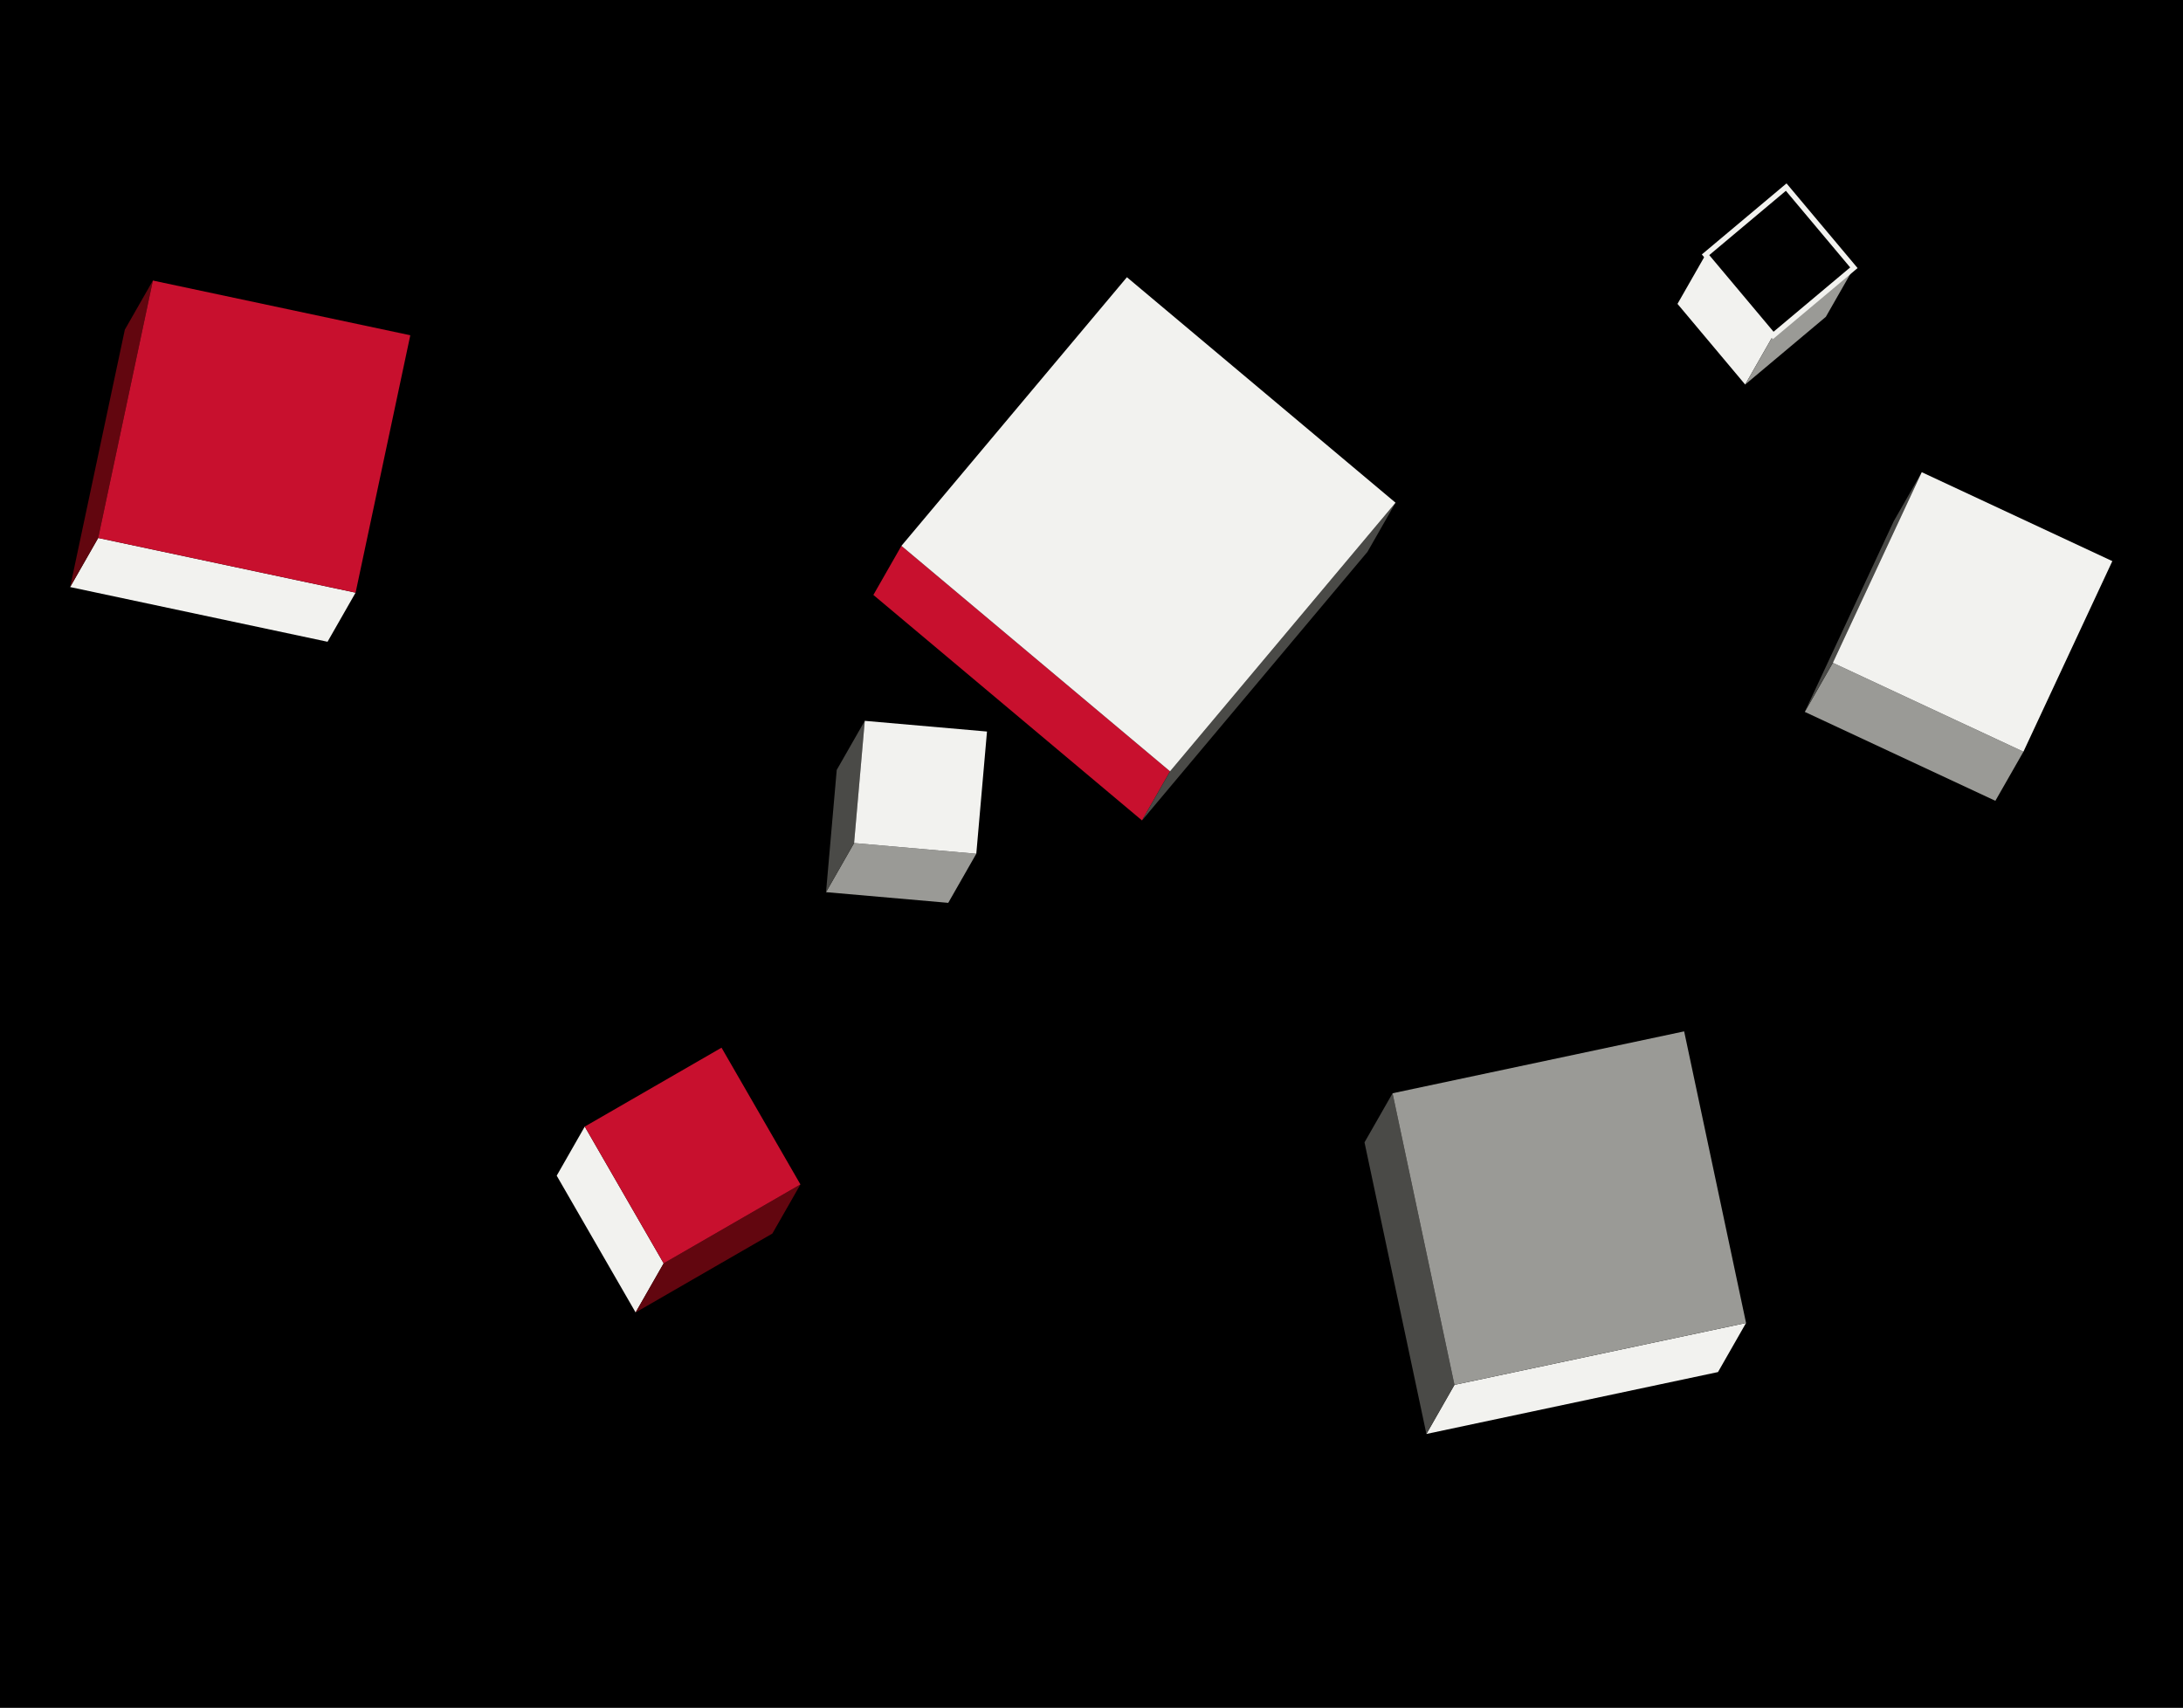
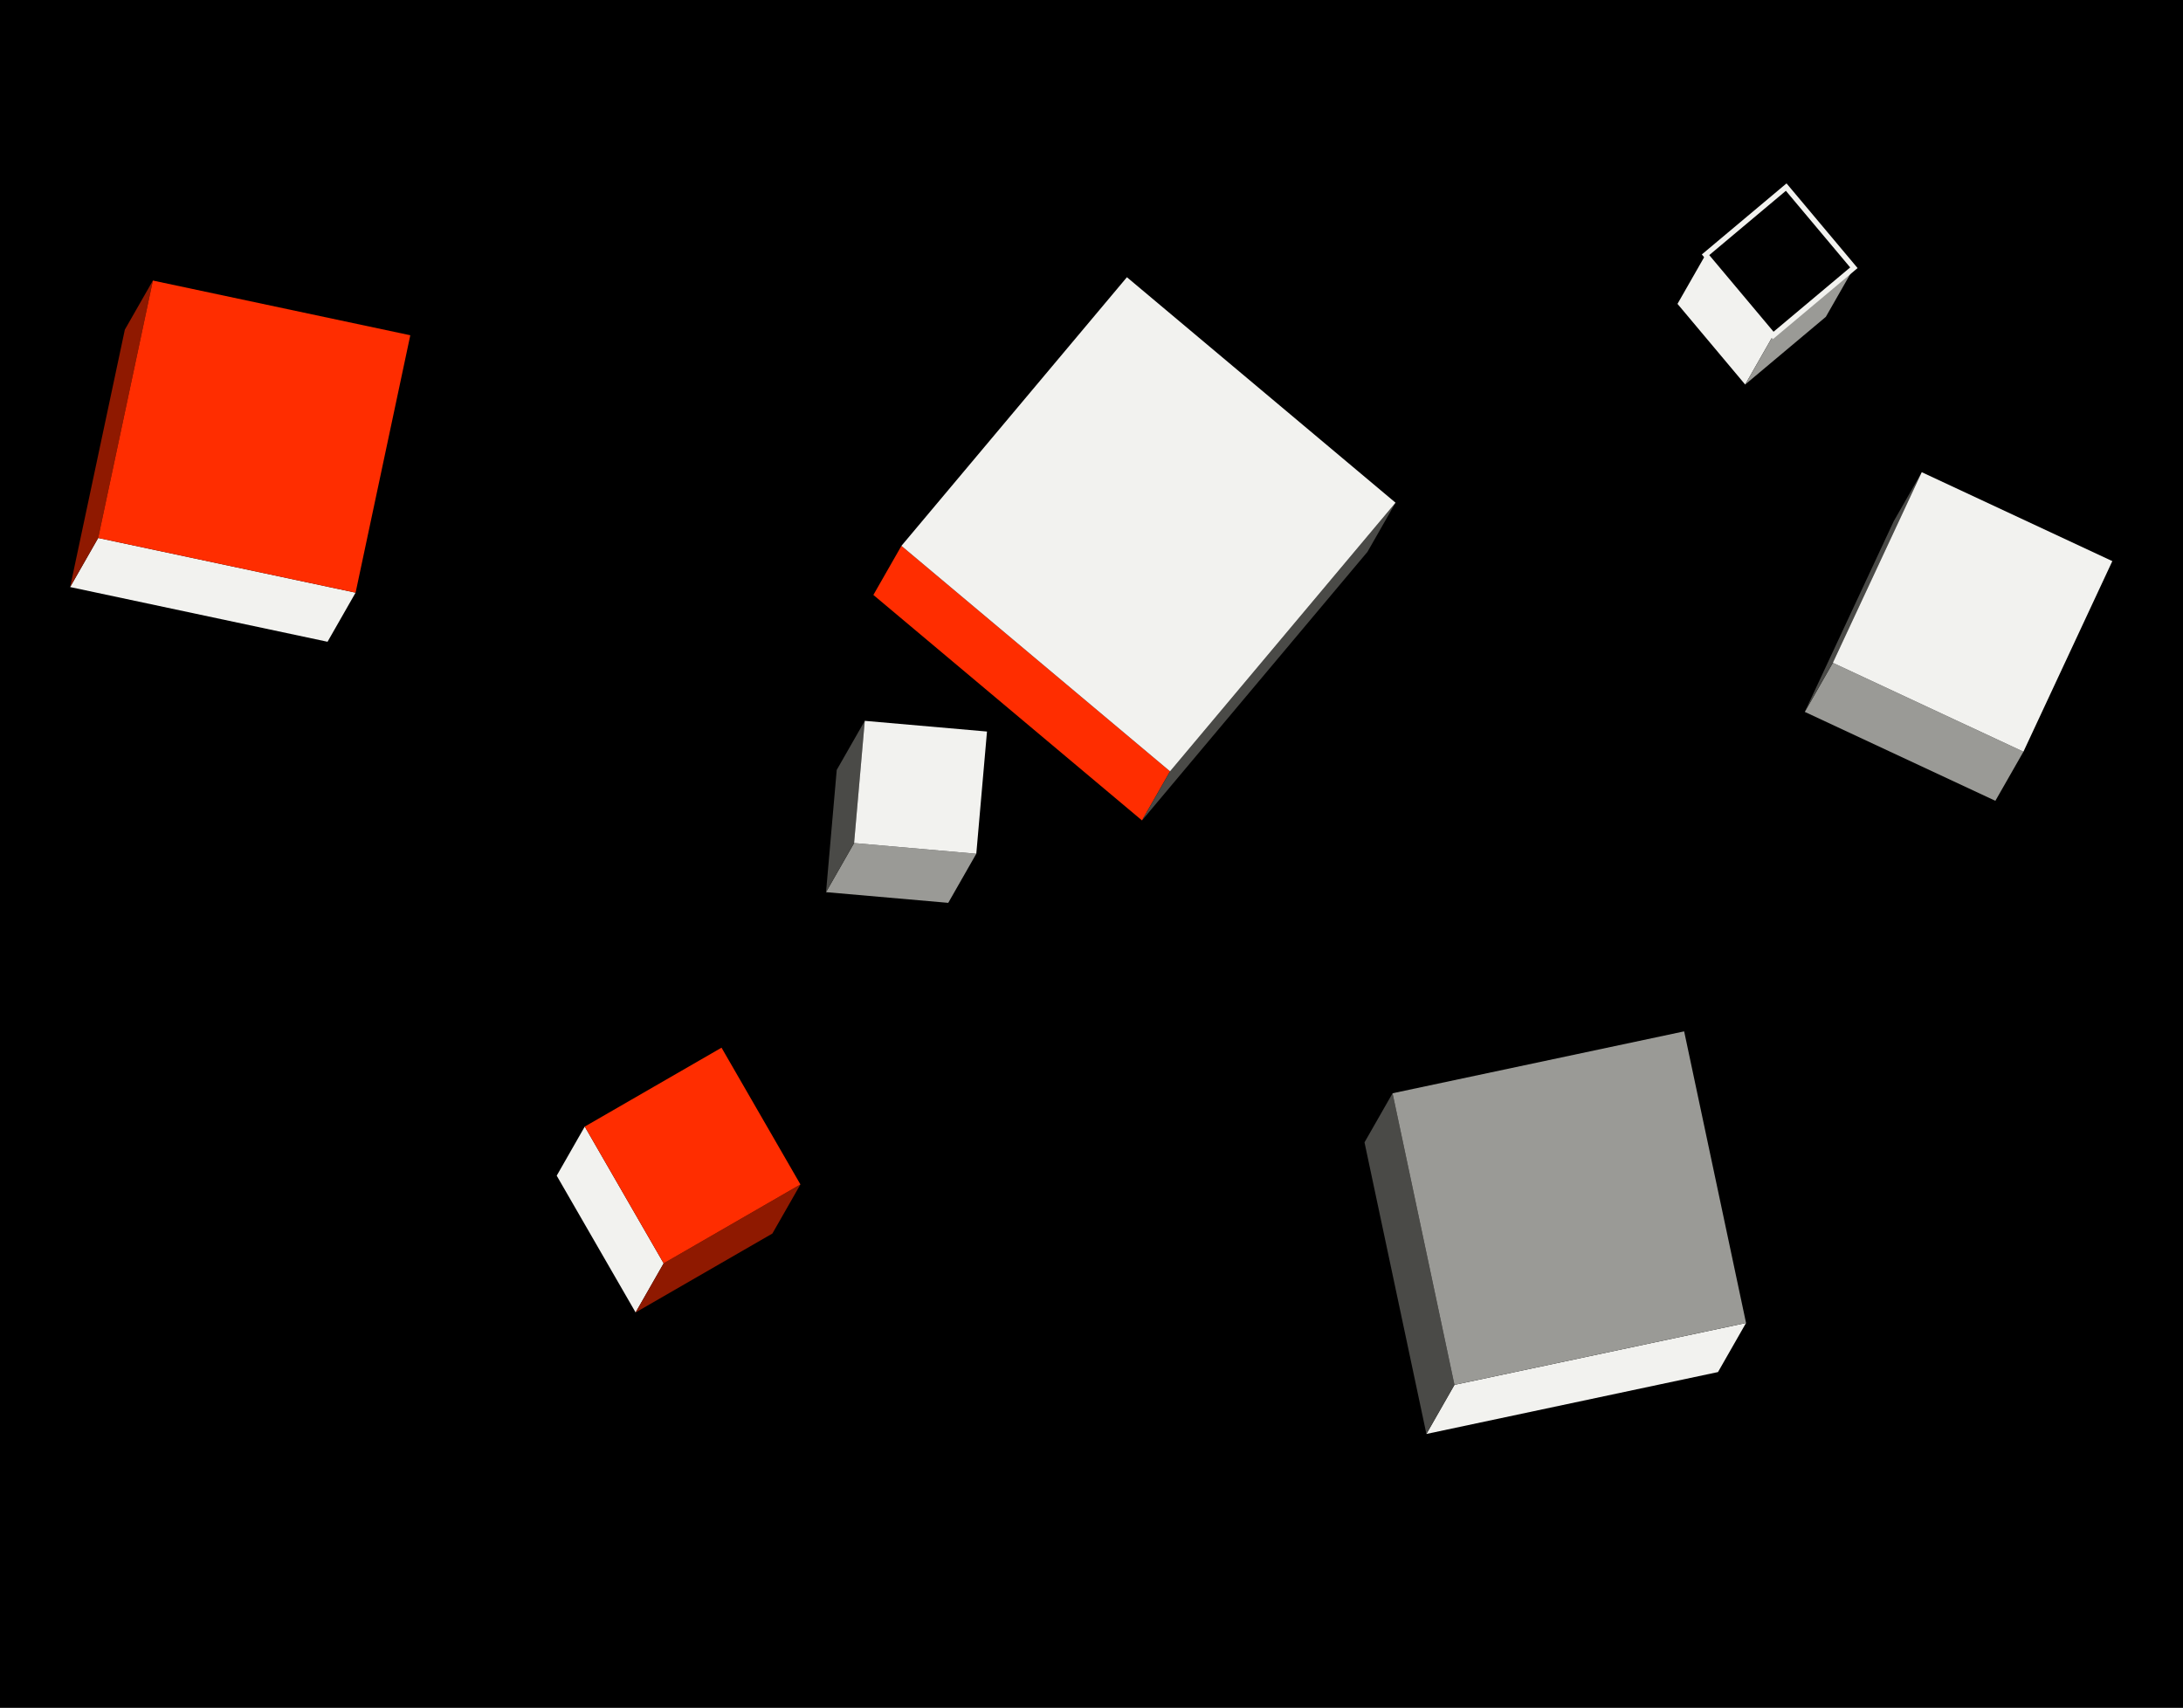
<svg xmlns="http://www.w3.org/2000/svg" width="1245" height="974" viewBox="165 31 1245 974">
  <defs>
    <linearGradient id="g" x1="0" y1="0" x2="1" y2="1">
      <stop offset="0" stop-color="#f2f2ef" />
      <stop offset="1" stop-color="#9a9a96" />
    </linearGradient>
  </defs>
  <rect id="background" x="165" y="31" width="1245" height="974" fill="#000000" />
  <g id="slab-0">
    <polygon id="slab-0-side-0" points="367.8,369.0 221.0,337.8 205.0,365.8 351.8,397.0" fill="#f2f2ef" />
-     <polygon id="slab-0-side-1" points="221.0,337.8 252.2,191.0 236.2,219.0 205.0,365.8" fill="#62060f" />
-     <polygon id="slab-0-face" points="252.2,191.0 399.0,222.2 367.8,369.0 221.0,337.8" fill="#c8102e" />
+     <polygon id="slab-0-side-1" points="221.0,337.8 252.2,191.0 236.2,219.0 205.0,365.8" fill="#8f1900" />
+     <polygon id="slab-0-face" points="252.2,191.0 399.0,222.2 367.8,369.0 221.0,337.8" fill="#ff2d00" />
  </g>
  <g id="slab-1">
    <polygon id="slab-1-side-0" points="543.5,751.5 498.5,673.5 482.5,701.5 527.5,779.5" fill="#f2f2ef" />
-     <polygon id="slab-1-side-1" points="621.5,706.5 543.5,751.5 527.5,779.5 605.5,734.5" fill="#62060f" />
-     <polygon id="slab-1-face" points="498.5,673.5 576.5,628.5 621.5,706.5 543.5,751.5" fill="#c8102e" />
+     <polygon id="slab-1-side-1" points="621.5,706.5 543.5,751.5 527.5,779.5 605.5,734.5" fill="#8f1900" />
+     <polygon id="slab-1-face" points="498.5,673.5 576.5,628.5 621.5,706.5 543.5,751.5" fill="#ff2d00" />
  </g>
  <g id="slab-2">
-     <polygon id="slab-2-side-0" points="832.3,470.9 679.1,342.3 663.1,370.3 816.3,498.9" fill="#c8102e" />
+     <polygon id="slab-2-side-0" points="832.3,470.9 679.1,342.3 663.1,370.3 816.3,498.9" fill="#ff2d00" />
    <polygon id="slab-2-side-1" points="960.9,317.7 832.3,470.9 816.3,498.9 944.9,345.7" fill="#4a4a47" />
    <polygon id="slab-2-face" points="807.7,189.1 960.9,317.7 832.3,470.9 679.1,342.3" fill="#f2f2ef" />
  </g>
  <g id="slab-3">
    <polygon id="slab-3-side-0" points="1160.8,785.5 994.5,820.8 978.5,848.8 1144.8,813.5" fill="#f2f2ef" />
    <polygon id="slab-3-side-1" points="994.5,820.8 959.2,654.5 943.2,682.5 978.5,848.8" fill="#4a4a47" />
    <polygon id="slab-3-face" points="959.2,654.5 1125.5,619.2 1160.8,785.5 994.5,820.8" fill="#9a9a96" />
  </g>
  <g id="slab-4">
    <polygon id="slab-4-side-0" points="1319.0,459.7 1210.3,409.0 1194.3,437.0 1303.0,487.7" fill="#9a9a96" />
    <polygon id="slab-4-side-1" points="1210.3,409.0 1261.0,300.3 1245.0,328.3 1194.3,437.0" fill="#4a4a47" />
    <polygon id="slab-4-face" points="1261.0,300.3 1369.7,351.0 1319.0,459.7 1210.3,409.0" fill="#f2f2ef" />
  </g>
  <g id="slab-5">
    <polygon id="slab-5-side-0" points="721.8,517.9 652.1,511.8 636.1,539.8 705.8,545.9" fill="#9a9a96" />
    <polygon id="slab-5-side-1" points="652.1,511.8 658.2,442.1 642.2,470.1 636.1,539.8" fill="#4a4a47" />
    <polygon id="slab-5-face" points="658.2,442.1 727.9,448.2 721.8,517.9 652.1,511.8" fill="#f2f2ef" />
  </g>
  <g id="slab-6">
    <polygon id="slab-6-side-0" points="1176.3,222.3 1137.7,176.3 1121.7,204.3 1160.3,250.3" fill="#f2f2ef" />
    <polygon id="slab-6-side-1" points="1222.3,183.7 1176.3,222.3 1160.3,250.3 1206.3,211.7" fill="#9a9a96" />
    <polygon id="slab-6-face" points="1137.7,176.3 1183.7,137.7 1222.3,183.7 1176.3,222.3" fill="#000000" stroke="#f2f2ef" stroke-width="3" stroke-linejoin="miter" />
  </g>
</svg>
